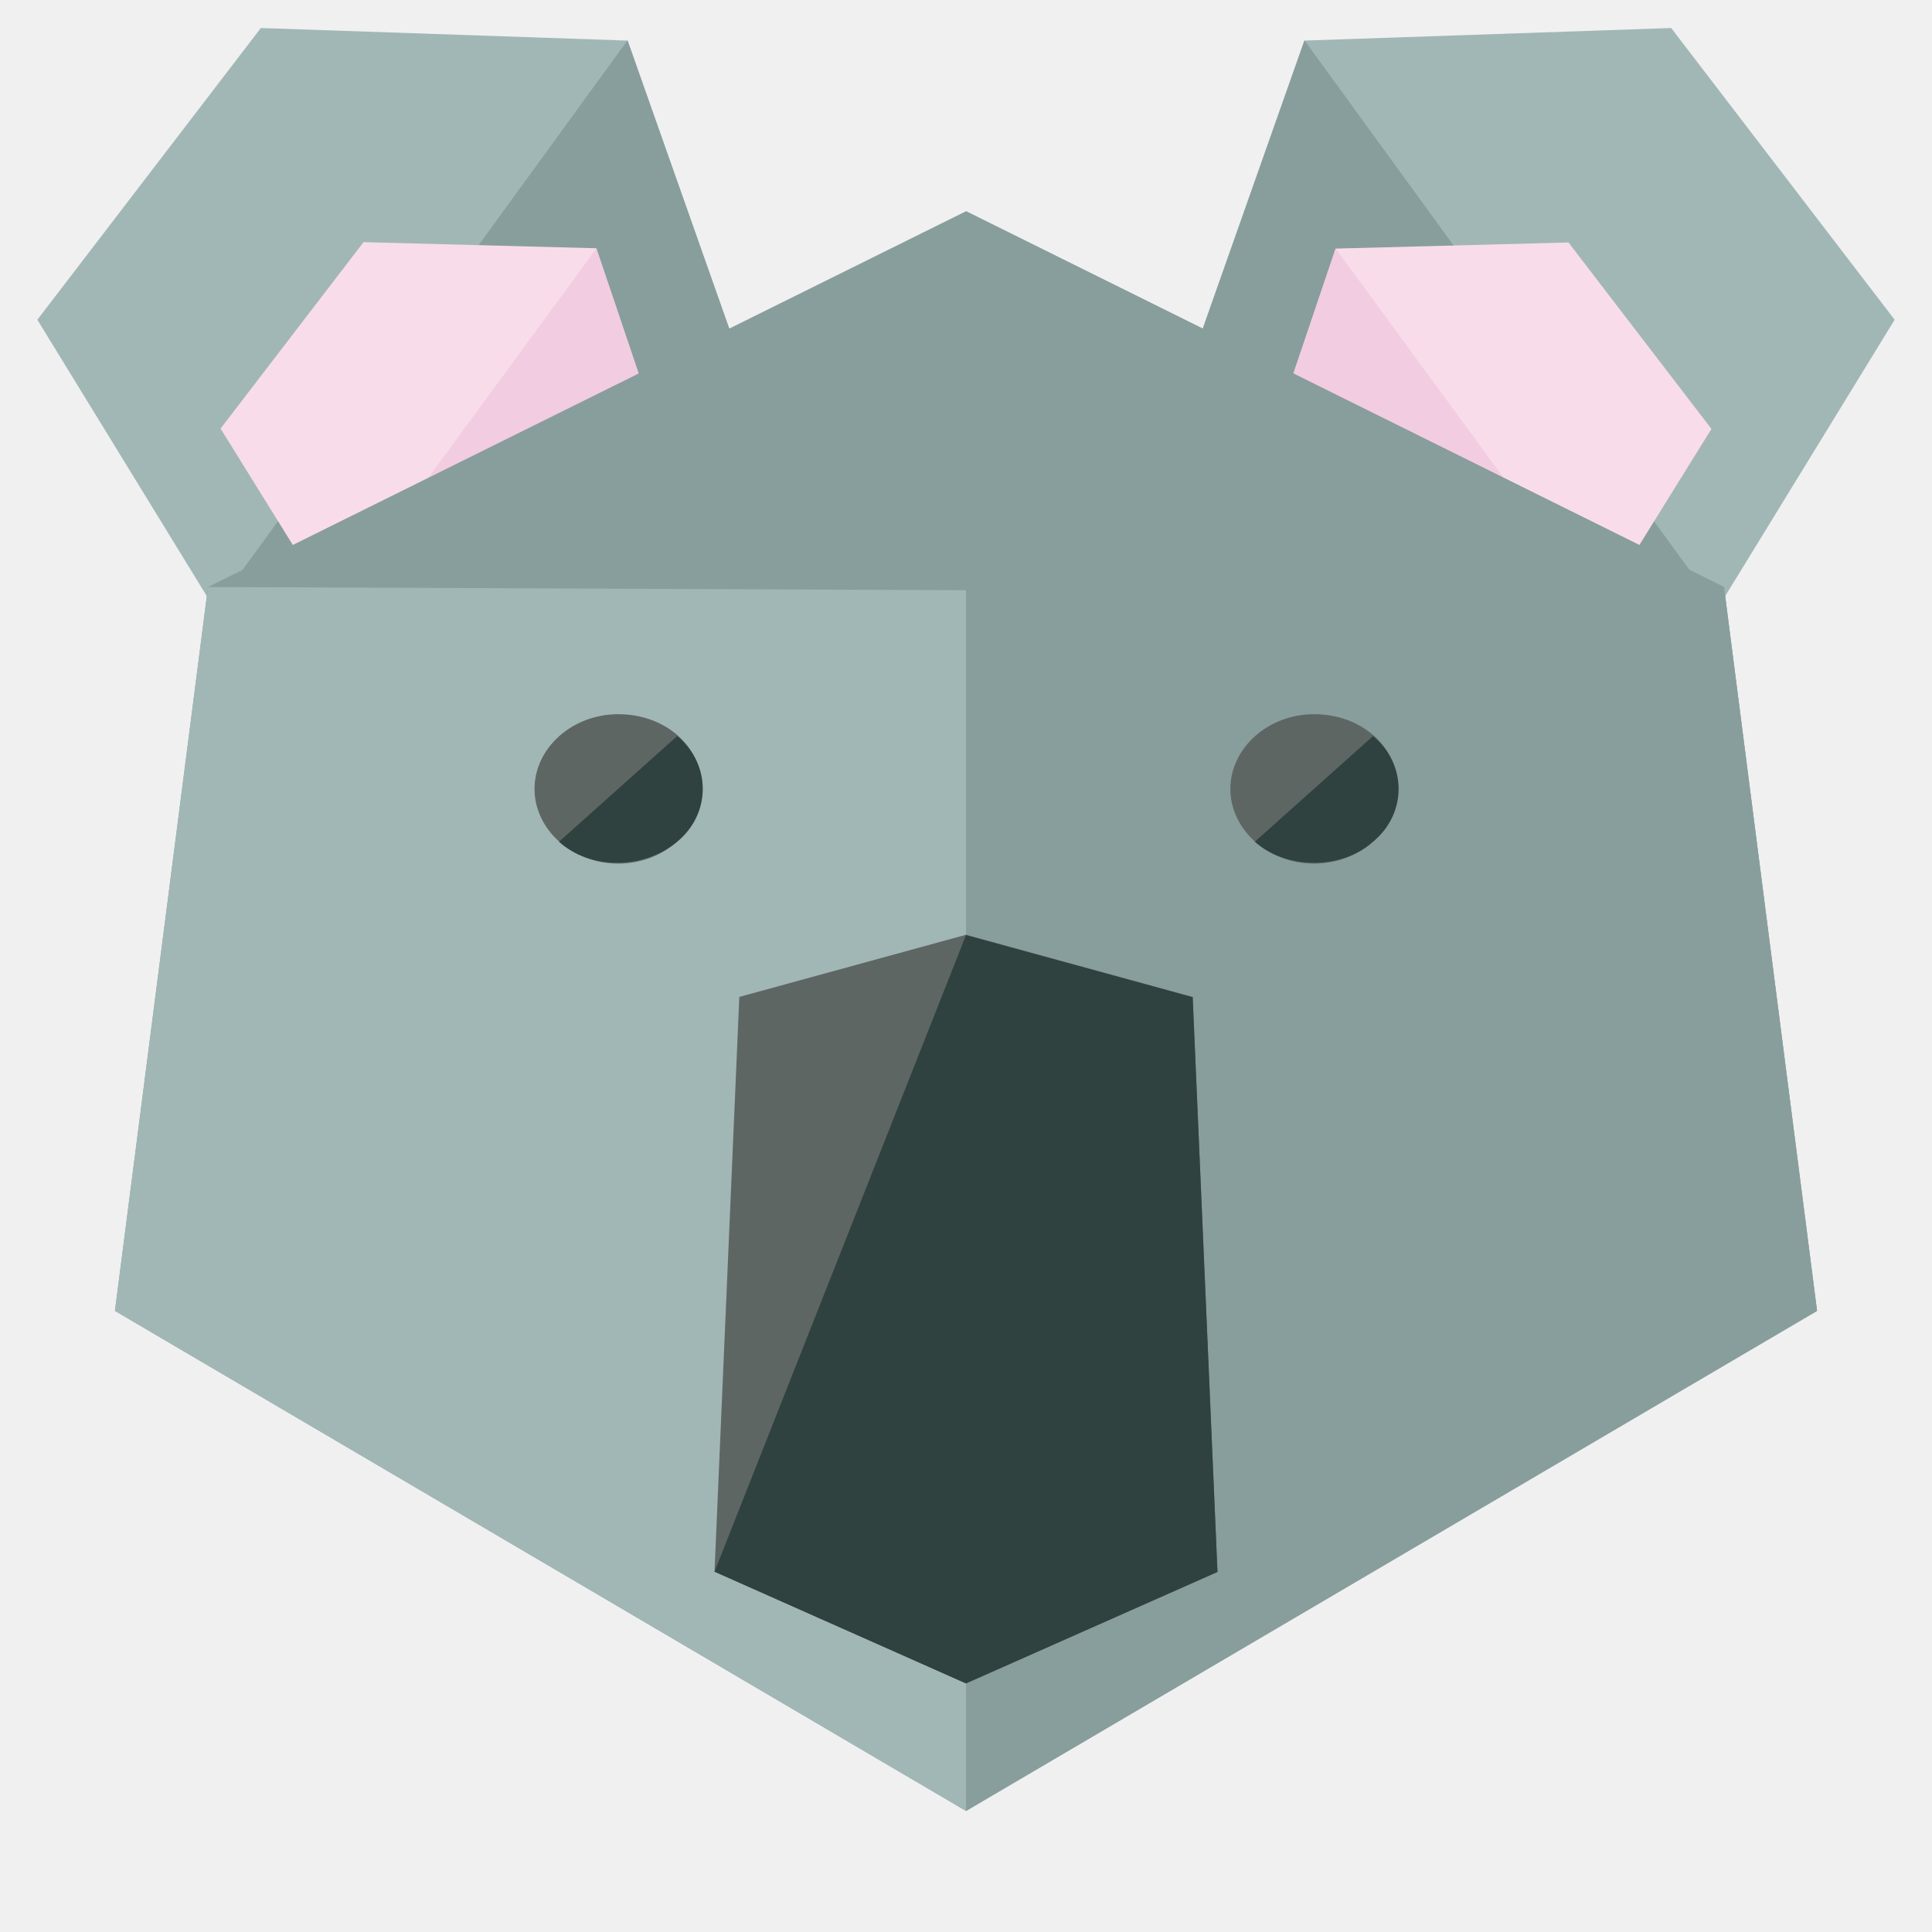
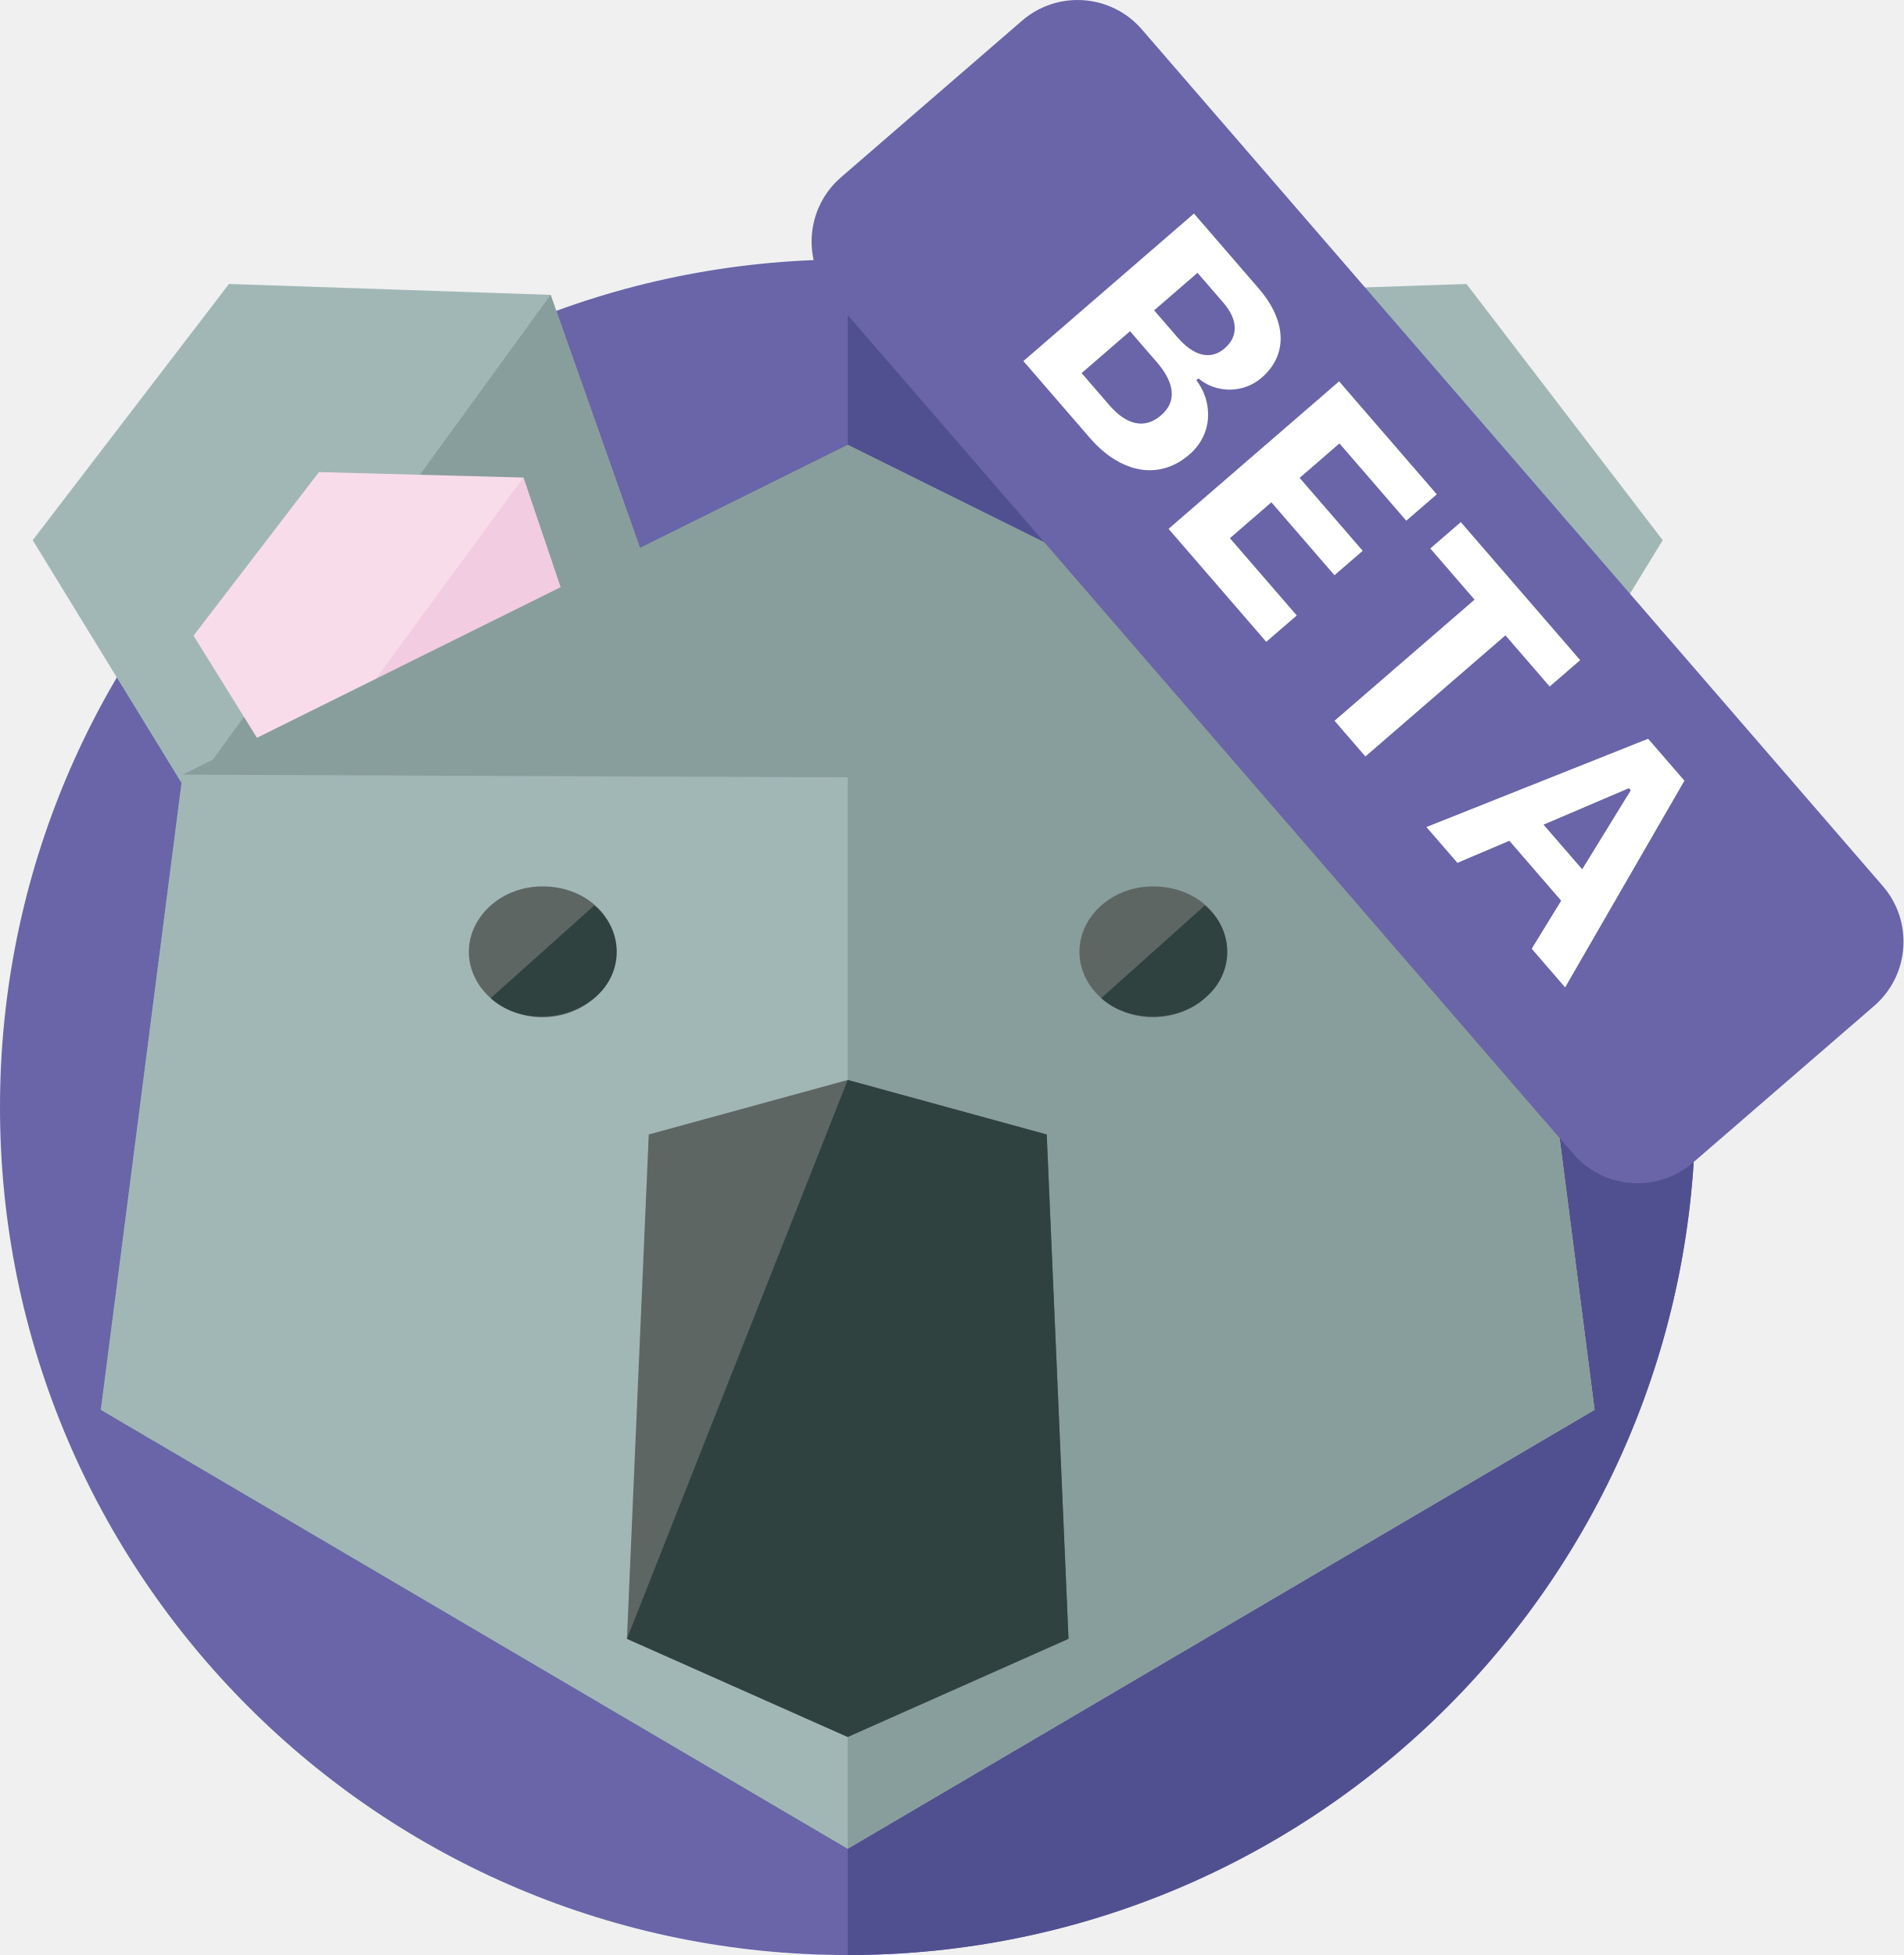
- <svg xmlns="http://www.w3.org/2000/svg" version="1.1" id="Layer_1" x="0px" y="0px" viewBox="0 0 600 600" style="enable-background:new 0 0 600 600;" xml:space="preserve">
-   <style type="text/css">
- 	.st0{fill:#A1B7B6;}
- 	.st1{fill:#889E9C;}
- 	.st2{fill:#F9DCEA;}
- 	.st3{fill:#F2CCE0;}
- 	.st4{fill:#5E6664;}
- 	.st5{fill:#2F423F;}
- </style>
-   <g id="surface1">
-     <path class="st0" d="M229.6,110.9L166.9,190l-100.3-1l-55-89.7L81,8.7l113.8,3.9L229.6,110.9z" />
-     <path class="st1" d="M194.9,12.5l34.7,98.4L166.9,190l-100.3-1" />
-     <path class="st2" d="M206.4,139.9L166.9,190l-63.7-1l-34.7-55.9l44.4-57.9l72.3,1.9L206.4,139.9z" />
-     <path class="st3" d="M185.2,77.2l21.2,62.7L166.9,190l-63.7-1" />
-     <path class="st0" d="M370.4,110.9l62.7,79.1l100.3-1l55-89.7L519,8.7l-113.8,3.9L370.4,110.9z" />
-     <path class="st1" d="M405.1,12.5l-34.7,98.4l62.7,79.1l100.3-1" />
-     <path class="st2" d="M393.6,139.9l39.5,50.2l63.7-1l34.7-55.9l-44.4-57.9l-72.3,1.9L393.6,139.9z" />
-     <path class="st3" d="M414.8,77.2l-21.2,62.7l39.5,50.2l63.7-1" />
-     <path class="st1" d="M64.6,182.3L300,65.6l235.4,116.7l28.9,224.8L300,562.4L35.7,407.1L64.6,182.3z" />
-     <path class="st0" d="M64.6,182.3l235.4,1l235.4-1l28.9,224.8L300,562.4L35.7,407.1L64.6,182.3z" />
-     <path class="st1" d="M300,65.6l235.4,116.7l28.9,224.8L300,562.4" />
-     <path class="st4" d="M229.6,309.6l70.4-19.3l70.4,19.3l7.7,178.5L300,522.8l-78.1-34.7L229.6,309.6z" />
-     <path class="st5" d="M300,290.4l70.4,19.3l7.7,178.5L300,522.8l-78.1-34.7" />
-     <path class="st4" d="M218,245c0,12.5-11.6,23.2-26,23.2s-26-10.6-26-23.2s11.6-23.2,26-23.2S218,231.5,218,245z" />
-     <path class="st5" d="M210.3,228.6c10.6,8.7,10.6,24.1,0,32.8c-10.6,8.7-27,8.7-36.7,0" />
-     <path class="st4" d="M434.1,245c0,12.5-11.6,23.2-26,23.2s-26-10.6-26-23.2s11.6-23.2,26-23.2S434.1,231.5,434.1,245z" />
-     <path class="st5" d="M426.4,228.6c10.6,8.7,10.6,24.1,0,32.8c-9.6,8.7-27,8.7-36.7,0" />
+ <svg xmlns="http://www.w3.org/2000/svg" id="Layer_2" viewBox="0 0 567.35 582.67">
+   <defs>
+     <style>.cls-1{fill:#f9dcea;}.cls-1,.cls-2,.cls-3,.cls-4,.cls-5,.cls-6,.cls-7,.cls-8,.cls-9{stroke-width:0px;}.cls-2{fill:#5e6664;}.cls-3{fill:#505091;}.cls-4{fill:#889e9c;}.cls-5{fill:#a1b7b6;}.cls-6{fill:#2f423f;}.cls-7{fill:#f2cce0;}.cls-8{fill:#fff;}.cls-9{fill:#6965a8;}</style>
+   </defs>
+   <g id="Layer_1-2">
+     <g id="surface1">
+       <path class="cls-9" d="M505.35,330c0,139.55-113.13,252.68-252.68,252.68S0,469.54,0,330,113.13,77.32,252.68,77.32s252.68,113.13,252.68,252.68Z" />
+       <path class="cls-3" d="M252.68,77.32c139.75,0,252.68,112.93,252.68,252.68s-112.93,252.68-252.68,252.68" />
+       <path class="cls-5" d="M193.37,170.75l-52.81,66.62-84.5-.81L9.75,161l58.5-76.37,95.87,3.25,29.25,82.87Z" />
+       <path class="cls-4" d="M164.12,87.88l29.25,82.87-52.81,66.62-84.5-.81" />
+       <path class="cls-1" d="M173.87,195.13l-33.31,42.25-53.62-.81-29.25-47.12,37.38-48.75,60.94,1.63,17.87,52.81Z" />
+       <path class="cls-7" d="M155.99,142.32l17.87,52.81-33.31,42.25-53.62-.81" />
+       <path class="cls-5" d="M311.99,170.75l52.81,66.62,84.5-.81,46.31-75.56-58.5-76.37-95.87,3.25-29.25,82.87Z" />
+       <path class="cls-4" d="M341.23,87.88l-29.25,82.87,52.81,66.62,84.5-.81" />
+       <path class="cls-1" d="M331.49,195.13l33.31,42.25,53.62-.81,29.25-47.12-37.38-48.75-60.94,1.63-17.87,52.81Z" />
+       <path class="cls-7" d="M349.36,142.32l-17.87,52.81,33.31,42.25,53.62-.81" />
+       <path class="cls-4" d="M54.43,230.88l198.24-98.31,198.24,98.31,24.37,189.3-222.62,130.81L30.06,420.18l24.37-189.3Z" />
+       <path class="cls-5" d="M54.43,230.88l198.24.81,198.24-.81,24.37,189.3-222.62,130.81L30.06,420.18l24.37-189.3Z" />
+       <path class="cls-4" d="M252.68,132.57l198.24,98.31,24.37,189.3-222.62,130.81" />
+       <path class="cls-2" d="M193.37,338.12l59.31-16.25,59.31,16.25,6.5,150.31-65.81,29.25-65.81-29.25,6.5-150.31Z" />
+       <path class="cls-6" d="M252.68,321.87l59.31,16.25,6.5,150.31-65.81,29.25-65.81-29.25" />
+       <path class="cls-2" d="M183.62,283.68c0,10.56-9.75,19.5-21.94,19.5s-21.93-8.94-21.93-19.5,9.75-19.5,21.93-19.5,21.94,8.13,21.94,19.5Z" />
+       <path class="cls-6" d="M177.12,269.87c8.94,7.31,8.94,20.31,0,27.62-8.94,7.31-22.75,7.31-30.87,0" />
+       <path class="cls-2" d="M365.61,283.68c0,10.56-9.75,19.5-21.93,19.5s-21.94-8.94-21.94-19.5,9.75-19.5,21.94-19.5,21.93,8.13,21.93,19.5Z" />
+       <path class="cls-6" d="M359.11,269.87c8.94,7.31,8.94,20.31,0,27.62-8.13,7.31-22.75,7.31-30.87,0" />
+     </g>
+     <rect class="cls-9" x="210.5" y="115.34" width="388.24" height="121.99" rx="25.32" ry="25.32" transform="translate(273.3 -245.05) rotate(49.14)" />
+     <path class="cls-8" d="M305.05,107.61l50.83-43.96,19.22,22.23c2.13,2.46,3.75,4.93,4.85,7.38,1.1,2.46,1.69,4.83,1.76,7.13.08,2.29-.36,4.48-1.3,6.54-.94,2.07-2.4,3.95-4.37,5.66-1.34,1.16-2.83,2.03-4.47,2.63s-3.3.9-4.97.91c-1.67.01-3.33-.26-4.96-.82-1.63-.56-3.1-1.4-4.41-2.53l-.63.55c1.34,1.79,2.3,3.69,2.86,5.69.56,2,.75,3.98.58,5.94-.18,1.96-.72,3.84-1.65,5.64-.92,1.8-2.21,3.42-3.85,4.84-2.23,1.93-4.59,3.27-7.09,4.01-2.5.74-5.03.89-7.61.46-2.58-.44-5.15-1.45-7.7-3.03-2.56-1.58-5.01-3.73-7.34-6.42l-19.74-22.82ZM330.58,120.68c2.66,3.08,5.31,4.88,7.94,5.41,2.64.53,5.15-.24,7.55-2.31,2.35-2.03,3.41-4.39,3.17-7.08-.23-2.69-1.71-5.61-4.43-8.76l-7.98-9.23-14.44,12.49,8.19,9.47ZM344.01,92.5l6.92,8c2.5,2.89,4.96,4.61,7.39,5.16,2.42.55,4.67-.07,6.74-1.86,2.04-1.77,3.03-3.84,2.97-6.21-.06-2.37-1.2-4.84-3.41-7.4l-7.68-8.88-12.93,11.18Z" />
+     <path class="cls-8" d="M377.43,191.29l-29.12-33.67,50.83-43.96,29.12,33.67-9.09,7.86-19.92-23.03-11.87,10.27,18.8,21.73-8.42,7.28-18.8-21.73-12.36,10.69,19.92,23.03-9.09,7.86Z" />
+     <path class="cls-8" d="M397.78,214.82l41.74-36.1-13.19-15.25,9.09-7.86,35.58,41.14-9.09,7.86-13.19-15.25-41.74,36.1-9.2-10.64Z" />
+     <path class="cls-8" d="M465.34,268.45l-15.44-17.86-15.5,6.57-9.23-10.67,66.09-26.31,10.81,12.5-35.56,61.6-9.96-11.52,8.79-14.32ZM460.08,245.78l11.52,13.31,14.48-23.55-.55-.63-25.45,10.87Z" />
  </g>
</svg>
